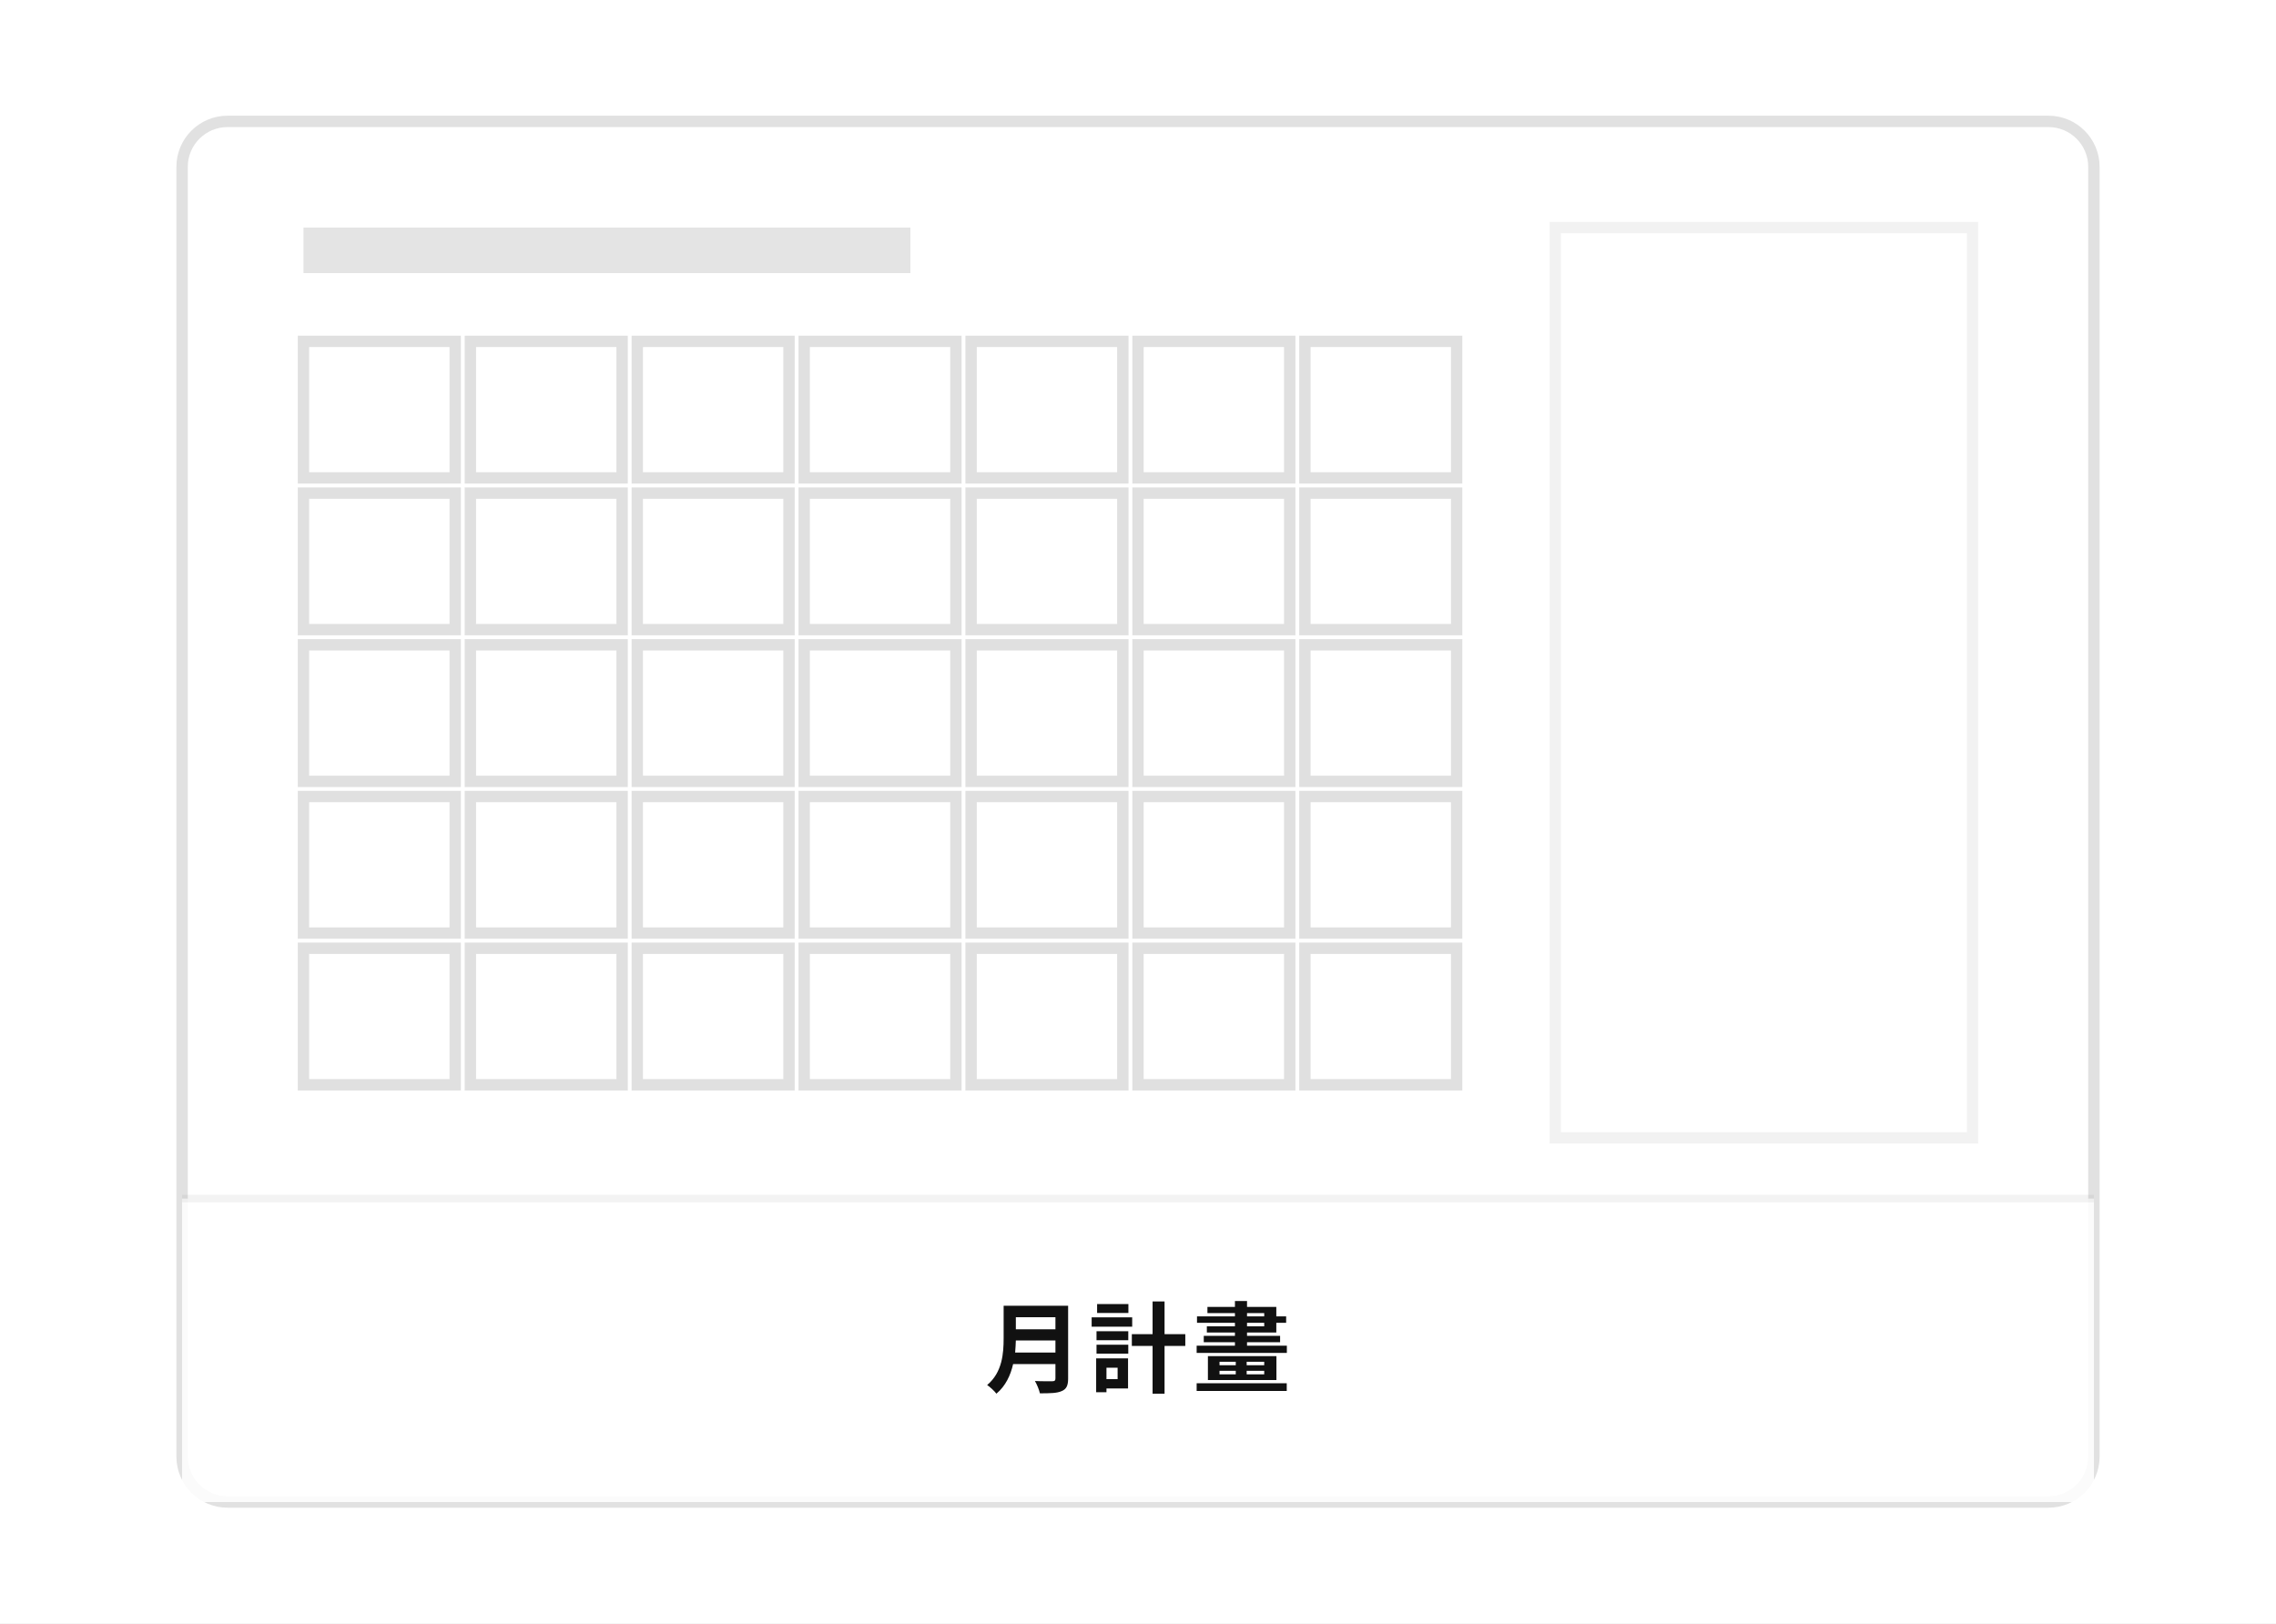
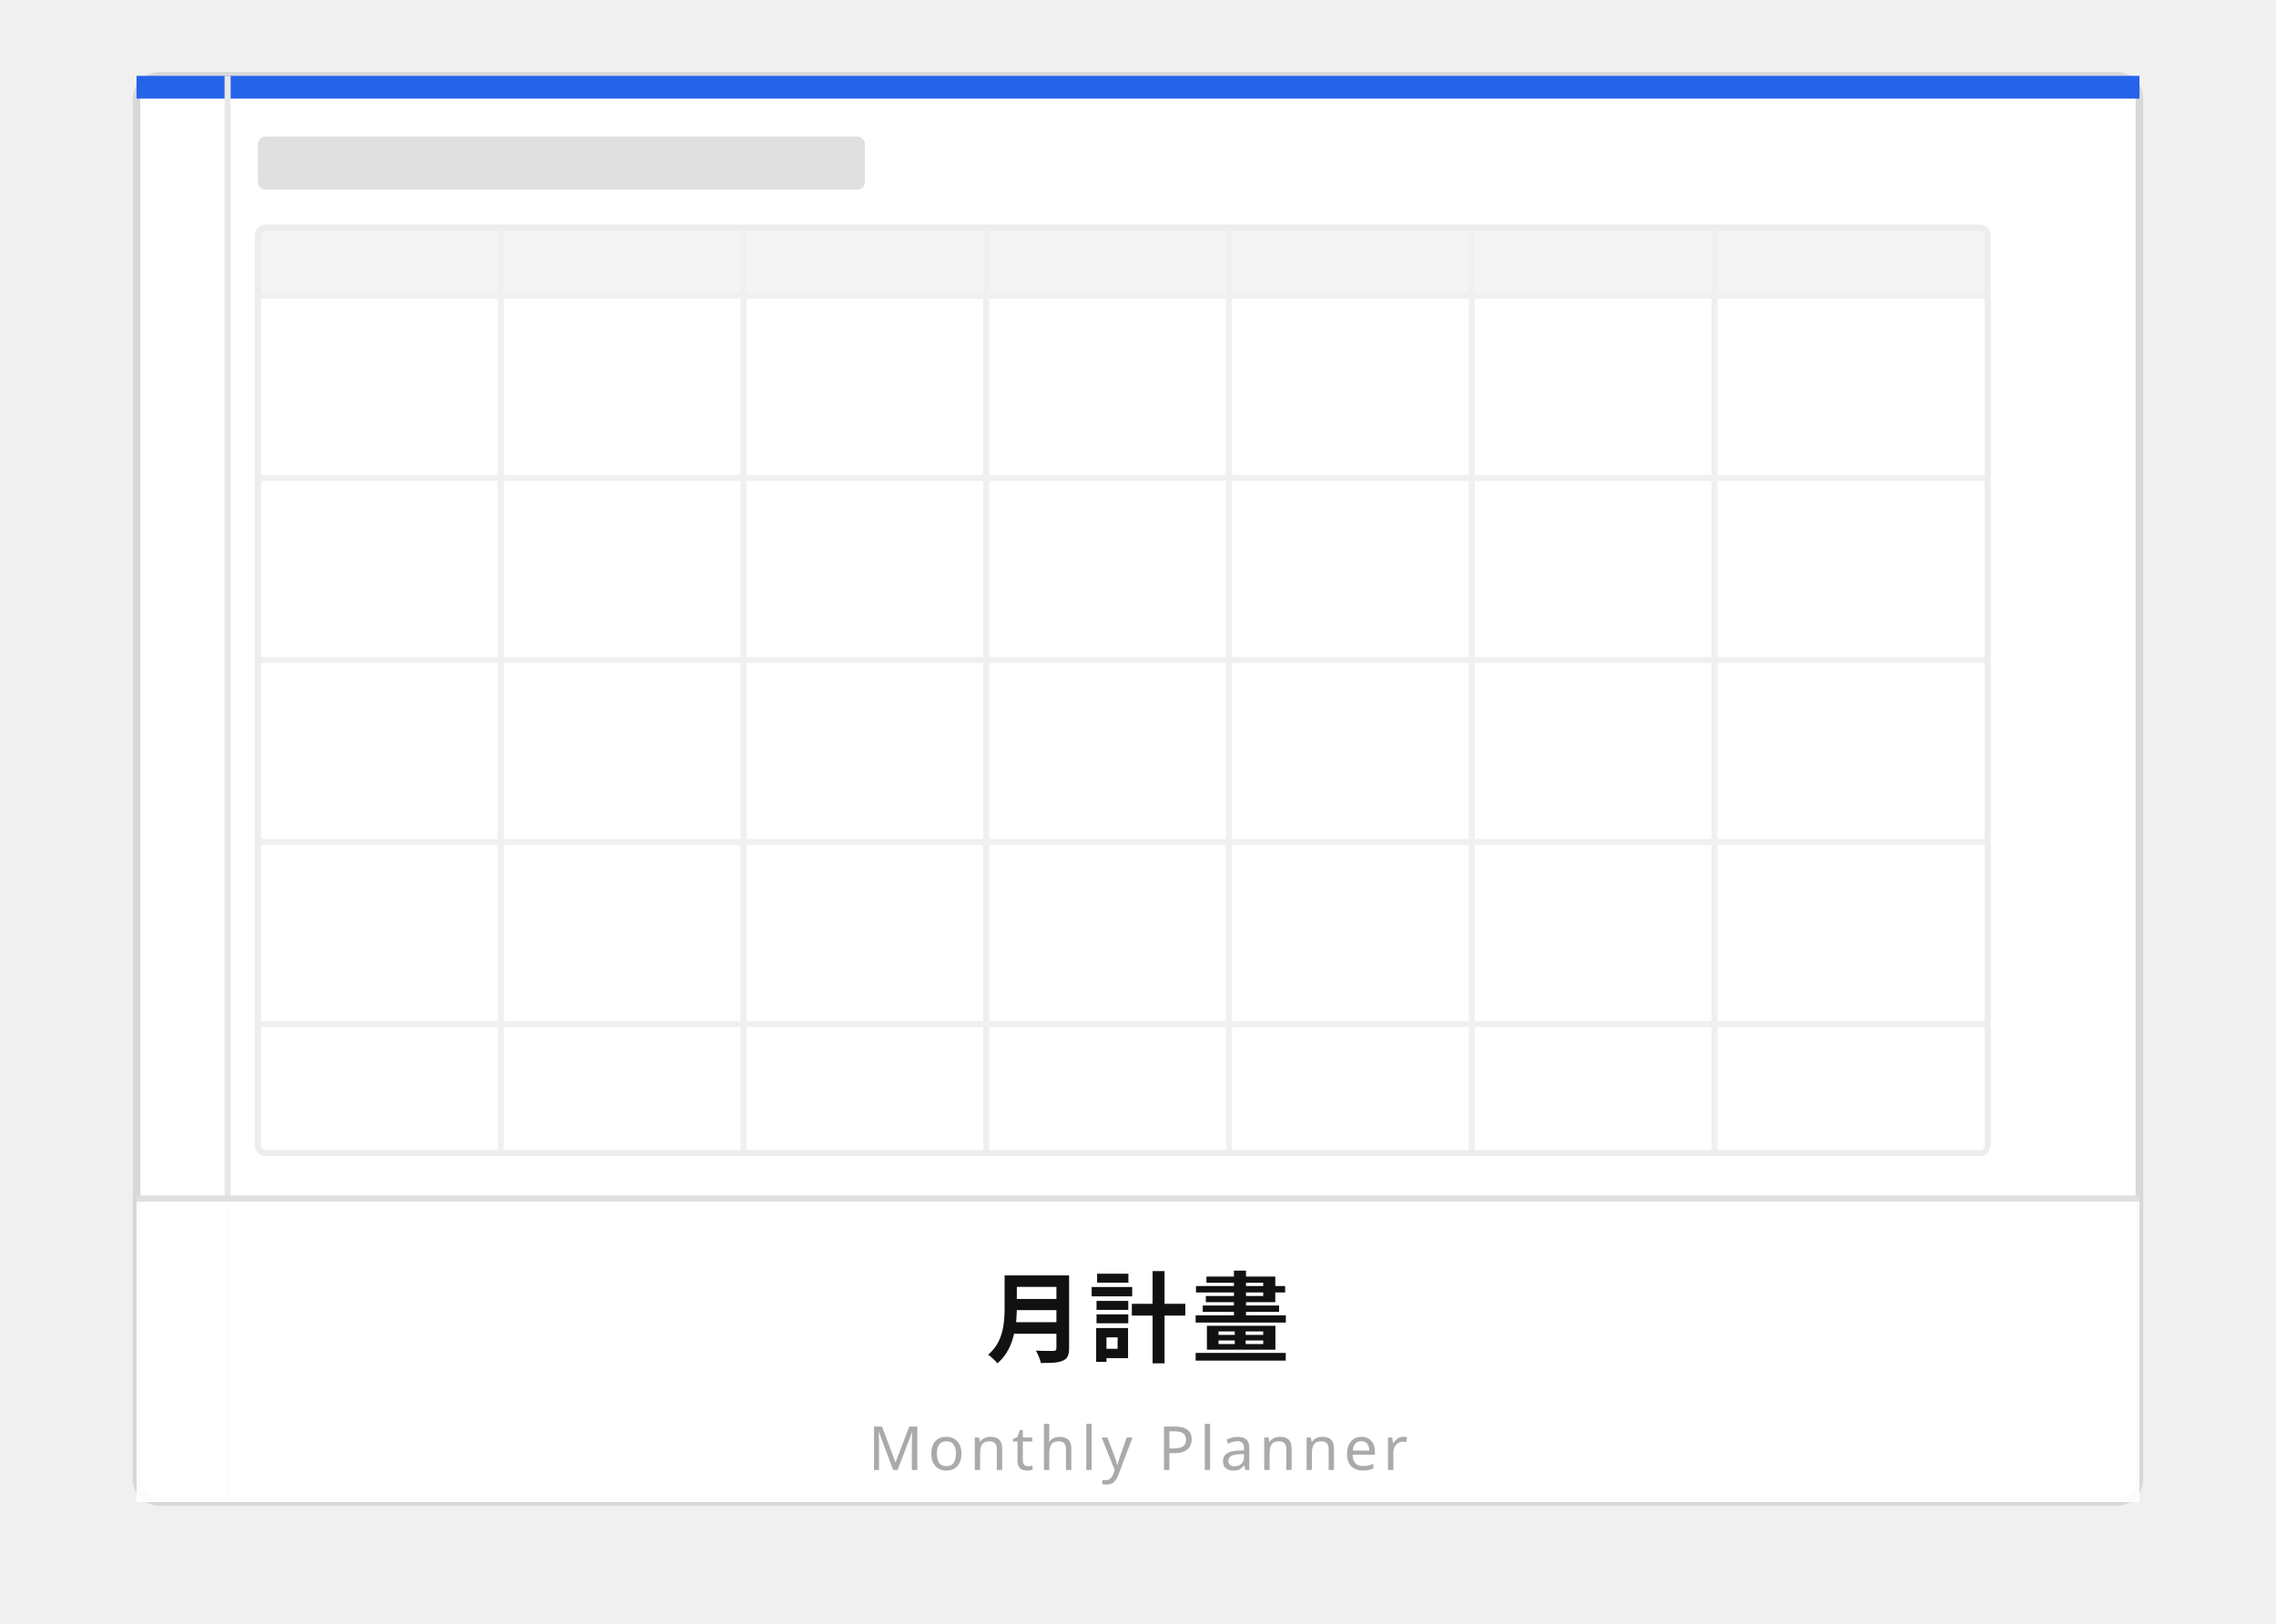
<svg xmlns="http://www.w3.org/2000/svg" viewBox="0 0 300 214">
-   <rect width="100%" height="100%" fill="#ffffff" />
-   <rect x="24" y="16" width="252" height="182" fill="#ffffff" stroke="#e1e1e1" stroke-width="1.5" rx="6" />
-   <g opacity="0.6">
-     <rect x="40" y="30" width="80" height="6" fill="#d2d2d2" stroke="none" stroke-width="1.5" rx="0" />
-     <rect x="205" y="30" width="55" height="120" fill="none" stroke="#eaeaea" stroke-width="1.5" rx="0" />
-     <rect x="40" y="45" width="20" height="18" fill="none" stroke="#ccc" stroke-width="1.5" rx="0" />
-     <rect x="62" y="45" width="20" height="18" fill="none" stroke="#ccc" stroke-width="1.5" rx="0" />
-     <rect x="84" y="45" width="20" height="18" fill="none" stroke="#ccc" stroke-width="1.5" rx="0" />
-     <rect x="106" y="45" width="20" height="18" fill="none" stroke="#ccc" stroke-width="1.5" rx="0" />
-     <rect x="128" y="45" width="20" height="18" fill="none" stroke="#ccc" stroke-width="1.5" rx="0" />
-     <rect x="150" y="45" width="20" height="18" fill="none" stroke="#ccc" stroke-width="1.5" rx="0" />
-     <rect x="172" y="45" width="20" height="18" fill="none" stroke="#ccc" stroke-width="1.5" rx="0" />
-     <rect x="40" y="65" width="20" height="18" fill="none" stroke="#ccc" stroke-width="1.5" rx="0" />
-     <rect x="62" y="65" width="20" height="18" fill="none" stroke="#ccc" stroke-width="1.5" rx="0" />
-     <rect x="84" y="65" width="20" height="18" fill="none" stroke="#ccc" stroke-width="1.5" rx="0" />
-     <rect x="106" y="65" width="20" height="18" fill="none" stroke="#ccc" stroke-width="1.5" rx="0" />
-     <rect x="128" y="65" width="20" height="18" fill="none" stroke="#ccc" stroke-width="1.5" rx="0" />
-     <rect x="150" y="65" width="20" height="18" fill="none" stroke="#ccc" stroke-width="1.5" rx="0" />
-     <rect x="172" y="65" width="20" height="18" fill="none" stroke="#ccc" stroke-width="1.5" rx="0" />
-     <rect x="40" y="85" width="20" height="18" fill="none" stroke="#ccc" stroke-width="1.5" rx="0" />
-     <rect x="62" y="85" width="20" height="18" fill="none" stroke="#ccc" stroke-width="1.5" rx="0" />
-     <rect x="84" y="85" width="20" height="18" fill="none" stroke="#ccc" stroke-width="1.5" rx="0" />
-     <rect x="106" y="85" width="20" height="18" fill="none" stroke="#ccc" stroke-width="1.5" rx="0" />
-     <rect x="128" y="85" width="20" height="18" fill="none" stroke="#ccc" stroke-width="1.5" rx="0" />
-     <rect x="150" y="85" width="20" height="18" fill="none" stroke="#ccc" stroke-width="1.5" rx="0" />
-     <rect x="172" y="85" width="20" height="18" fill="none" stroke="#ccc" stroke-width="1.5" rx="0" />
-     <rect x="40" y="105" width="20" height="18" fill="none" stroke="#ccc" stroke-width="1.5" rx="0" />
-     <rect x="62" y="105" width="20" height="18" fill="none" stroke="#ccc" stroke-width="1.5" rx="0" />
-     <rect x="84" y="105" width="20" height="18" fill="none" stroke="#ccc" stroke-width="1.5" rx="0" />
-     <rect x="106" y="105" width="20" height="18" fill="none" stroke="#ccc" stroke-width="1.5" rx="0" />
-     <rect x="128" y="105" width="20" height="18" fill="none" stroke="#ccc" stroke-width="1.5" rx="0" />
-     <rect x="150" y="105" width="20" height="18" fill="none" stroke="#ccc" stroke-width="1.5" rx="0" />
-     <rect x="172" y="105" width="20" height="18" fill="none" stroke="#ccc" stroke-width="1.5" rx="0" />
-     <rect x="40" y="125" width="20" height="18" fill="none" stroke="#ccc" stroke-width="1.5" rx="0" />
-     <rect x="62" y="125" width="20" height="18" fill="none" stroke="#ccc" stroke-width="1.5" rx="0" />
-     <rect x="84" y="125" width="20" height="18" fill="none" stroke="#ccc" stroke-width="1.5" rx="0" />
-     <rect x="106" y="125" width="20" height="18" fill="none" stroke="#ccc" stroke-width="1.5" rx="0" />
-     <rect x="128" y="125" width="20" height="18" fill="none" stroke="#ccc" stroke-width="1.5" rx="0" />
-     <rect x="150" y="125" width="20" height="18" fill="none" stroke="#ccc" stroke-width="1.5" rx="0" />
-     <rect x="172" y="125" width="20" height="18" fill="none" stroke="#ccc" stroke-width="1.5" rx="0" />
+   <rect width="300" height="214" fill="#f0f0f0" />
+   <rect x="18" y="10" width="264" height="188" rx="3" fill="#ffffff" stroke="#d8d8d8" stroke-width="1" />
+   <rect x="18" y="10" width="264" height="3" fill="#2563eb" />
+   <line x1="30" y1="10" x2="30" y2="198" stroke="#e8e8e8" stroke-width="0.8" />
+   <g opacity="0.65">
+     <rect x="34" y="18" width="80" height="7" rx="1" fill="#d0d0d0" />
+     <rect x="34" y="30" width="228" height="9" rx="1" fill="#eeeeee" />
+     <line x1="66" y1="30" x2="66" y2="152" stroke="#e8e8e8" stroke-width="0.8" />
+     <line x1="98" y1="30" x2="98" y2="152" stroke="#e8e8e8" stroke-width="0.8" />
+     <line x1="130" y1="30" x2="130" y2="152" stroke="#e8e8e8" stroke-width="0.8" />
+     <line x1="162" y1="30" x2="162" y2="152" stroke="#e8e8e8" stroke-width="0.8" />
+     <line x1="194" y1="30" x2="194" y2="152" stroke="#e8e8e8" stroke-width="0.8" />
+     <line x1="226" y1="30" x2="226" y2="152" stroke="#e8e8e8" stroke-width="0.8" />
+     <line x1="34" y1="39" x2="262" y2="39" stroke="#e8e8e8" stroke-width="0.8" />
+     <line x1="34" y1="63" x2="262" y2="63" stroke="#e8e8e8" stroke-width="0.8" />
+     <line x1="34" y1="87" x2="262" y2="87" stroke="#e8e8e8" stroke-width="0.8" />
+     <line x1="34" y1="111" x2="262" y2="111" stroke="#e8e8e8" stroke-width="0.8" />
+     <line x1="34" y1="135" x2="262" y2="135" stroke="#e8e8e8" stroke-width="0.8" />
+     <rect x="34" y="30" width="228" height="122" rx="1" fill="none" stroke="#e4e4e4" stroke-width="0.8" />
  </g>
-   <rect x="24" y="158" width="252" height="40" fill="rgba(255,255,255,0.85)" />
-   <path d="M 24 158 L 276 158" stroke="rgba(0,0,0,0.05)" stroke-width="1" />
-   <text x="150" y="178" dominant-baseline="middle" text-anchor="middle" font-size="13" fill="#111" font-family="'PingFang TC', sans-serif" font-weight="600" letter-spacing="0.05em">月計畫</text>
+   <rect x="18" y="158" width="264" height="40" fill="rgba(255,255,255,0.92)" />
+   <line x1="18" y1="158" x2="282" y2="158" stroke="#e0e0e0" stroke-width="0.8" />
+   <text x="150" y="174" dominant-baseline="middle" text-anchor="middle" font-size="13" fill="#111111" font-family="'PingFang TC','Microsoft JhengHei',sans-serif" font-weight="600" letter-spacing="0.04em">月計畫</text>
+   <text x="150" y="191" dominant-baseline="middle" text-anchor="middle" font-size="8" fill="#aaaaaa" font-family="'PingFang TC','Microsoft JhengHei',sans-serif" letter-spacing="0.08em">Monthly Planner</text>
</svg>
